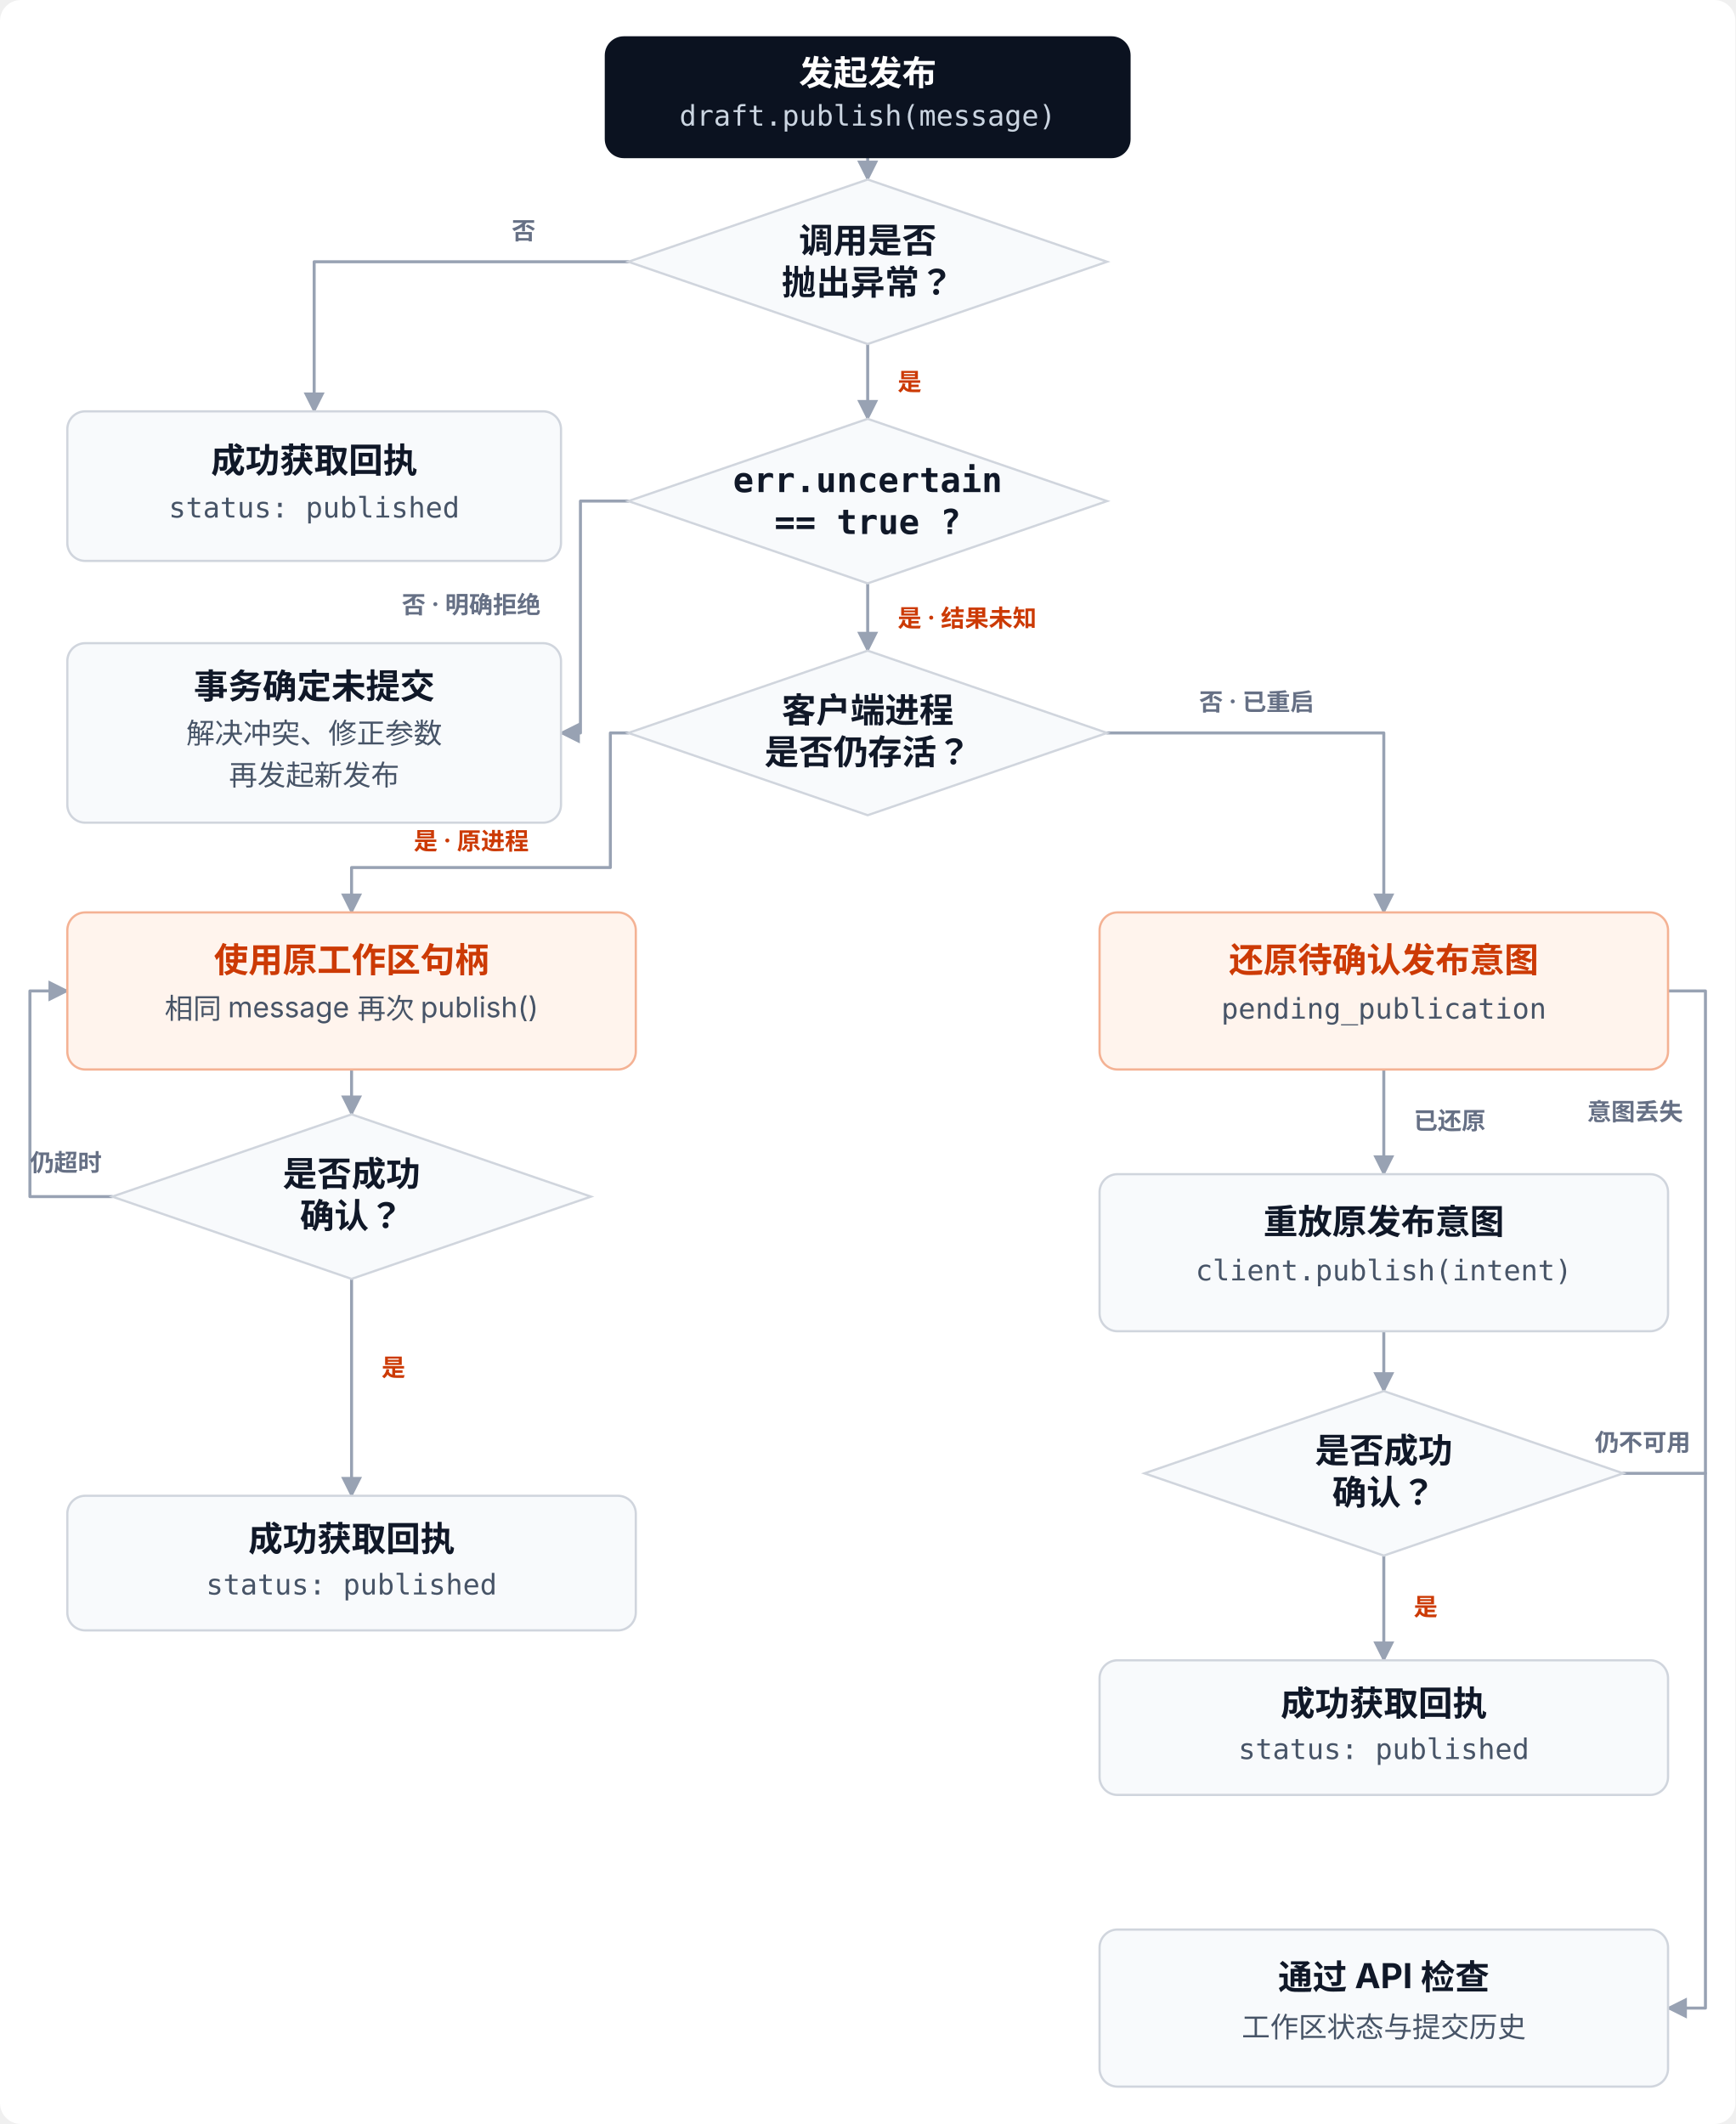
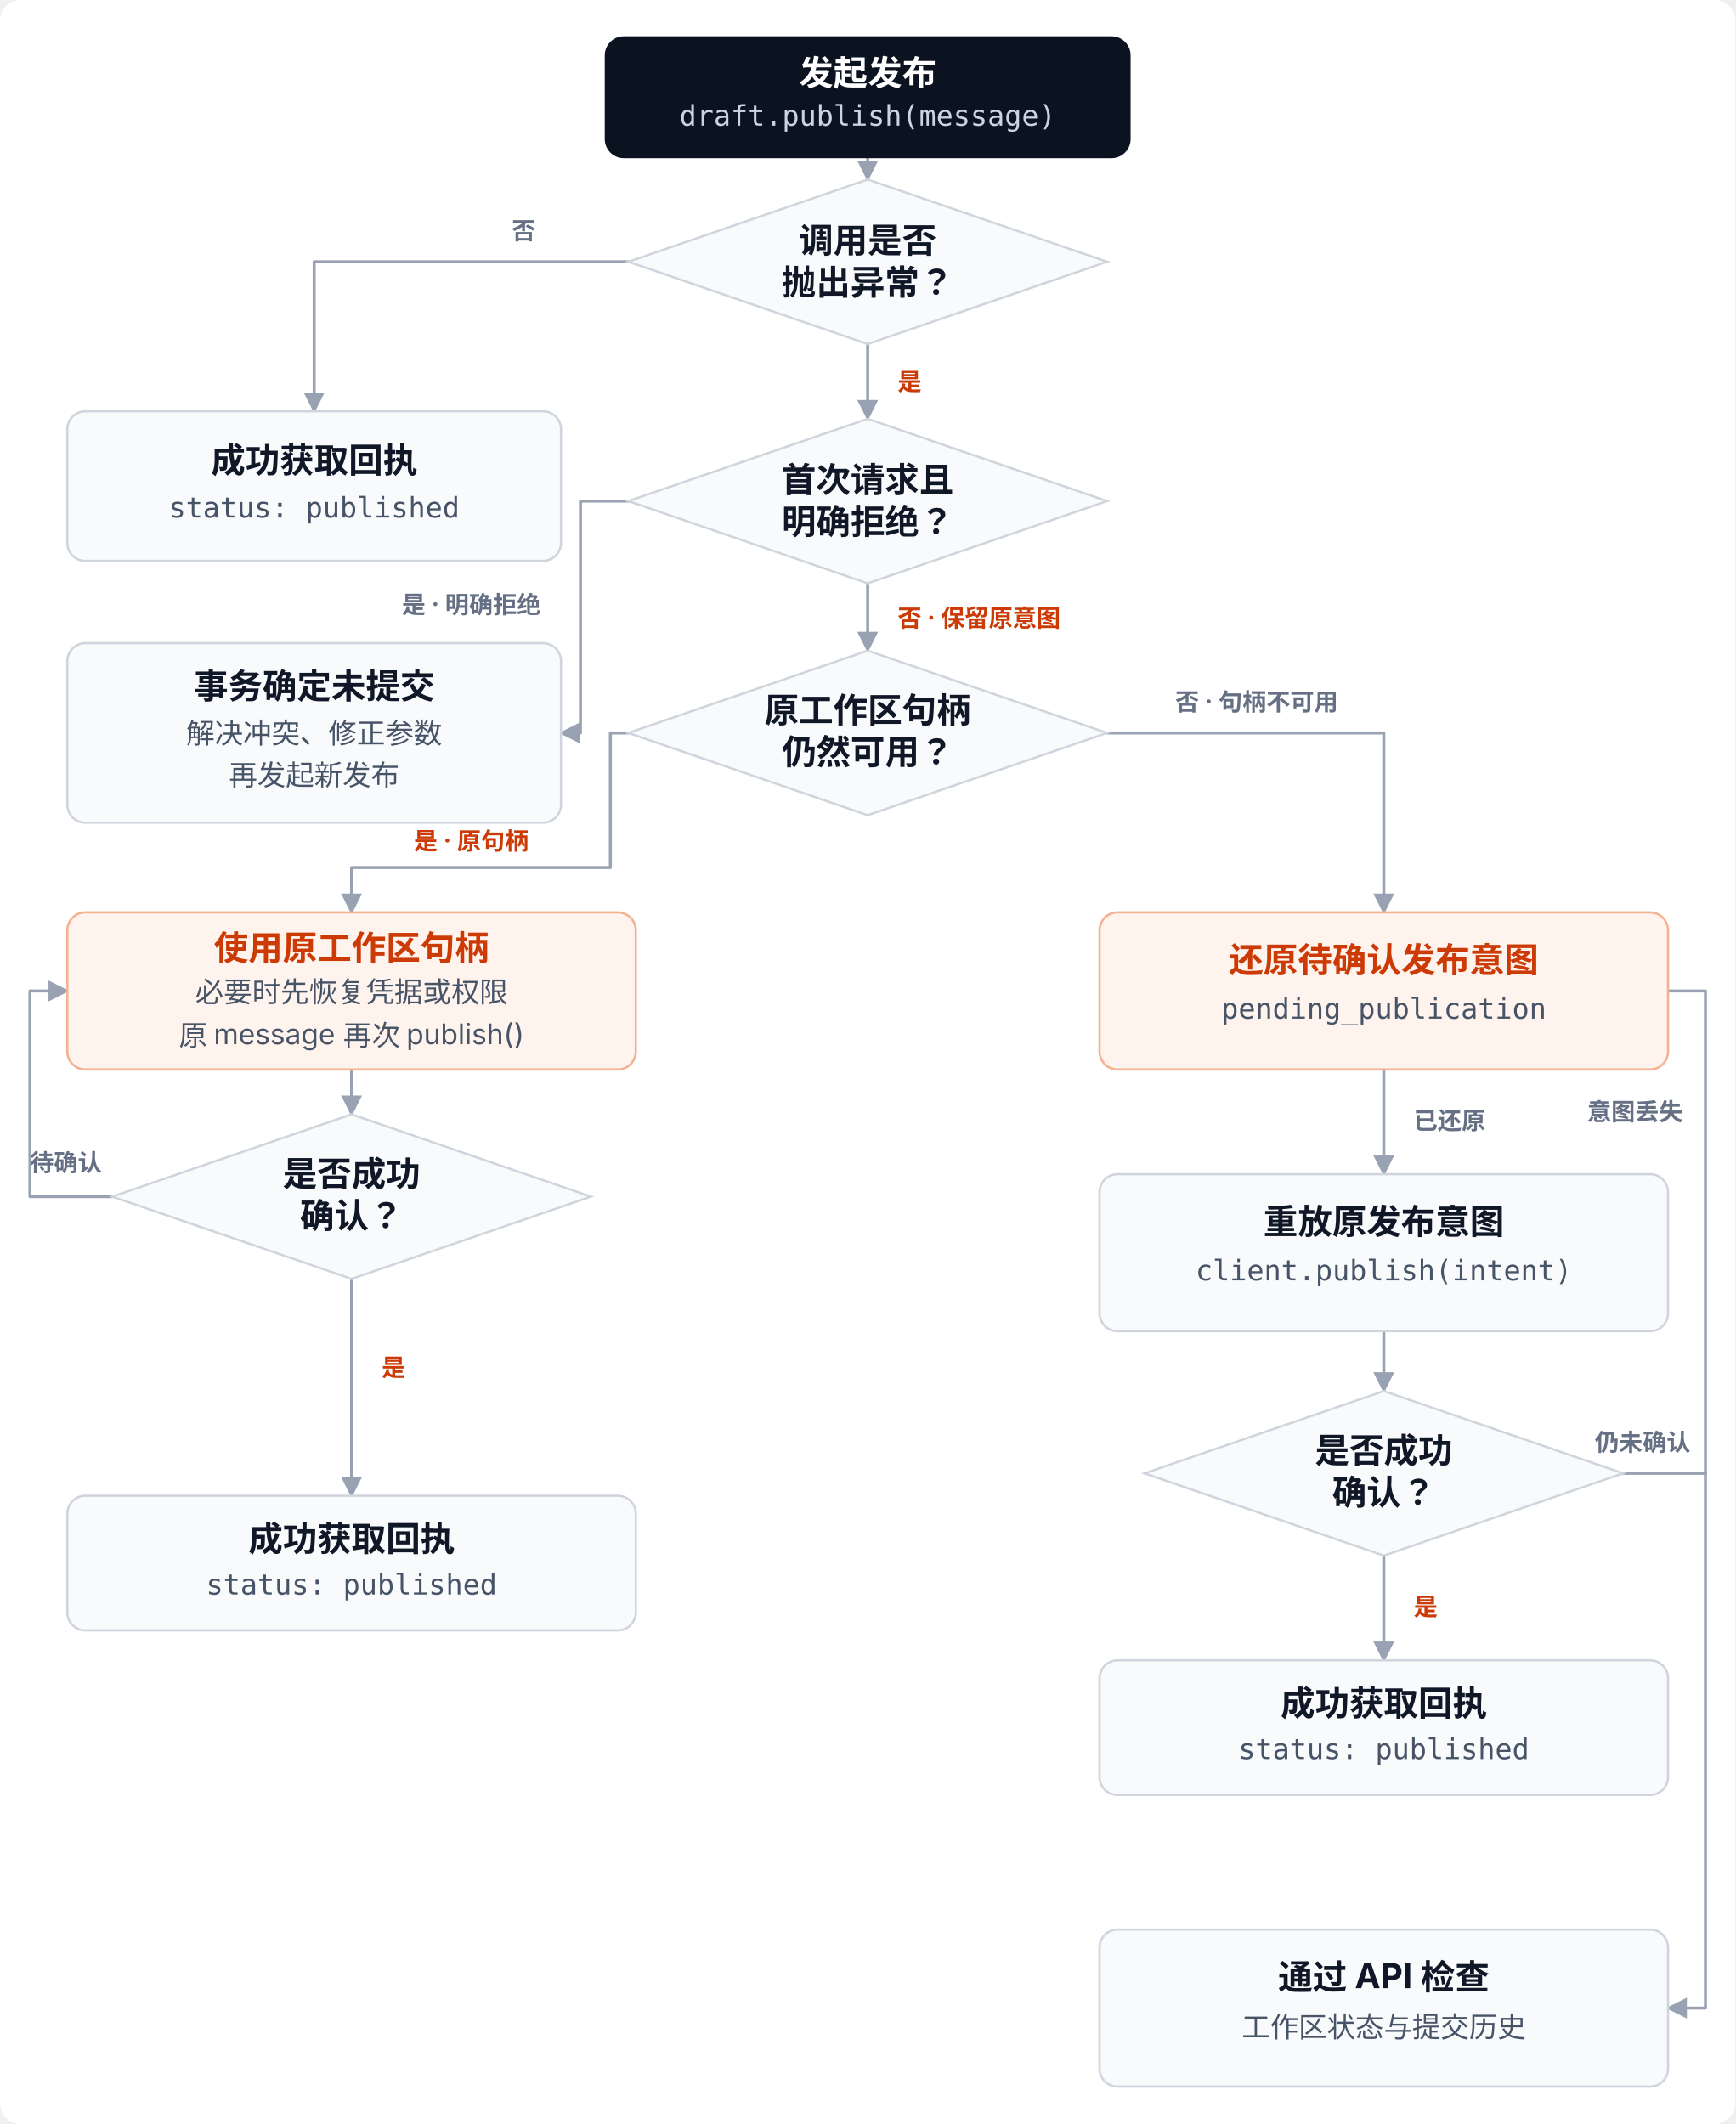
<svg xmlns="http://www.w3.org/2000/svg" width="1160" height="1420" viewBox="0 0 1160 1420" role="img" aria-labelledby="title desc">
  <defs>
    <marker id="arrow" viewBox="0 0 10 10" refX="9" refY="5" markerWidth="7" markerHeight="7" orient="auto">
      <path class="arrow" d="M0 0L10 5L0 10Z" />
    </marker>
  </defs>
  <style>
    text { font-family: Inter, 'PingFang SC', 'Microsoft YaHei', sans-serif; text-anchor: middle; }
    .canvas { fill: #fff; }
    .node { fill: #f8fafc; stroke: #d0d5dd; stroke-width: 1.5; }
    .start { fill: #0b1220; stroke: #0b1220; }
    .action { fill: #fff4ed; stroke: #f4b294; }
    .name { fill: #101828; font-size: 23px; font-weight: 650; }
    .detail { fill: #475467; font-size: 19px; }
    .light { fill: #fff; }
    .light-detail { fill: #cbd5e1; }
    .mono { font-family: ui-monospace, SFMono-Regular, Menlo, monospace; }
    .accent { fill: #cc3a05; }
    .branch { fill: #667085; font-size: 16px; font-weight: 650; }
    .branch-accent { fill: #cc3a05; }
    .branch-side { text-anchor: start; }
    .branch-end { text-anchor: end; }
    .line { fill: none; stroke: #98a2b3; stroke-width: 2; stroke-linecap: round; stroke-linejoin: round; }
    .arrow { fill: #98a2b3; }
    @media (prefers-color-scheme: dark) {
      .canvas { fill: #101722; }
      .node { fill: #182334; stroke: #475467; }
      .start { fill: #253248; stroke: #607086; }
      .action { fill: #35251f; stroke: #b76a48; }
      .name { fill: #f2f4f7; }
      .detail { fill: #cbd5e1; }
      .accent { fill: #ff9b72; }
      .branch { fill: #a4afc0; }
      .branch-accent { fill: #ff9b72; }
    }
  </style>
  <rect class="canvas" width="1160" height="1420" rx="14" />
  <g class="line" marker-end="url(#arrow)">
    <path d="M580 105V120" />
    <path d="M420 175H210V275" />
    <path d="M580 230V280" />
    <path d="M420 335H388V490H375" />
    <path d="M580 390V435" />
    <path d="M420 490H408V580H235V610" />
    <path d="M740 490H925V610" />
    <path d="M235 715V745" />
    <path d="M75 800H20V662.5H45" />
    <path d="M235 855V1000" />
    <path d="M925 715V785" />
    <path d="M925 890V930" />
    <path d="M925 1040V1110" />
    <path d="M1115 662.5H1140V1342.5H1115" />
  </g>
  <path class="line" d="M1085 985H1140" />
  <rect class="node start" x="405" y="25" width="350" height="80" rx="12" />
  <text class="name light" x="580" y="57">发起发布</text>
  <text class="detail light-detail mono" x="580" y="84">draft.publish(message)</text>
  <path class="node" d="M580 120L740 175L580 230L420 175Z" />
  <text class="name" x="580" y="169">调用是否</text>
  <text class="name" x="580" y="197">抛出异常？</text>
  <text class="branch" x="350" y="160">否</text>
  <text class="branch branch-accent branch-side" x="600" y="261">是</text>
  <rect class="node" x="45" y="275" width="330" height="100" rx="12" />
  <text class="name" x="210" y="316">成功获取回执</text>
  <text class="detail mono" x="210" y="346">status: published</text>
  <path class="node" d="M580 280L740 335L580 390L420 335Z" />
-   <text class="name mono" x="580" y="329">err.uncertain</text>
-   <text class="name mono" x="580" y="357">== true ?</text>
-   <text class="branch" x="315" y="410">否 · 明确拒绝</text>
-   <text class="branch branch-accent branch-side" x="600" y="419">是 · 结果未知</text>
+   <text class="name" x="580" y="329">首次请求且</text>
+   <text class="name" x="580" y="357">明确拒绝？</text>
+   <text class="branch" x="315" y="410">是 · 明确拒绝</text>
+   <text class="branch branch-accent branch-side" x="600" y="419">否 · 保留原意图</text>
  <rect class="node" x="45" y="430" width="330" height="120" rx="12" />
  <text class="name" x="210" y="467">事务确定未提交</text>
  <text class="detail" x="210" y="497">解决冲突、修正参数</text>
  <text class="detail" x="210" y="525">再发起新发布</text>
  <path class="node" d="M580 435L740 490L580 545L420 490Z" />
-   <text class="name" x="580" y="483">客户端进程</text>
-   <text class="name" x="580" y="511">是否仍存活？</text>
-   <text class="branch branch-accent" x="315" y="568">是 · 原进程</text>
-   <text class="branch" x="840" y="475">否 · 已重启</text>
+   <text class="name" x="580" y="483">原工作区句柄</text>
+   <text class="name" x="580" y="511">仍然可用？</text>
+   <text class="branch branch-accent" x="315" y="568">是 · 原句柄</text>
+   <text class="branch" x="840" y="475">否 · 句柄不可用</text>
  <rect class="node action" x="45" y="610" width="380" height="105" rx="12" />
-   <text class="name accent" x="235" y="650">使用原工作区句柄</text>
-   <text class="detail" x="235" y="681">相同 message 再次 publish()</text>
+   <text class="name accent" x="235" y="642">使用原工作区句柄</text>
+   <text class="detail" x="235" y="670">必要时先恢复凭据或权限</text>
+   <text class="detail" x="235" y="699">原 message 再次 publish()</text>
  <path class="node" d="M235 745L395 800L235 855L75 800Z" />
  <text class="name" x="235" y="793">是否成功</text>
  <text class="name" x="235" y="821">确认？</text>
-   <text class="branch branch-end" x="68" y="783">仍超时</text>
+   <text class="branch branch-end" x="68" y="783">待确认</text>
  <text class="branch branch-accent branch-side" x="255" y="920">是</text>
  <rect class="node" x="45" y="1000" width="380" height="90" rx="12" />
  <text class="name" x="235" y="1037">成功获取回执</text>
  <text class="detail mono" x="235" y="1066">status: published</text>
  <rect class="node action" x="735" y="610" width="380" height="105" rx="12" />
  <text class="name accent" x="925" y="650">还原待确认发布意图</text>
  <text class="detail mono" x="925" y="681">pending_publication</text>
  <text class="branch branch-side" x="945" y="755">已还原</text>
  <text class="branch branch-end" x="1125" y="749">意图丢失</text>
  <rect class="node" x="735" y="785" width="380" height="105" rx="12" />
  <text class="name" x="925" y="825">重放原发布意图</text>
  <text class="detail mono" x="925" y="856">client.publish(intent)</text>
  <path class="node" d="M925 930L1085 985L925 1040L765 985Z" />
  <text class="name" x="925" y="978">是否成功</text>
  <text class="name" x="925" y="1006">确认？</text>
-   <text class="branch branch-end" x="1130" y="970">仍不可用</text>
+   <text class="branch branch-end" x="1130" y="970">仍未确认</text>
  <text class="branch branch-accent branch-side" x="945" y="1080">是</text>
  <rect class="node" x="735" y="1110" width="380" height="90" rx="12" />
  <text class="name" x="925" y="1147">成功获取回执</text>
  <text class="detail mono" x="925" y="1176">status: published</text>
  <rect class="node" x="735" y="1290" width="380" height="105" rx="12" />
  <text class="name" x="925" y="1330">通过 API 检查</text>
  <text class="detail" x="925" y="1362">工作区状态与提交历史</text>
</svg>
